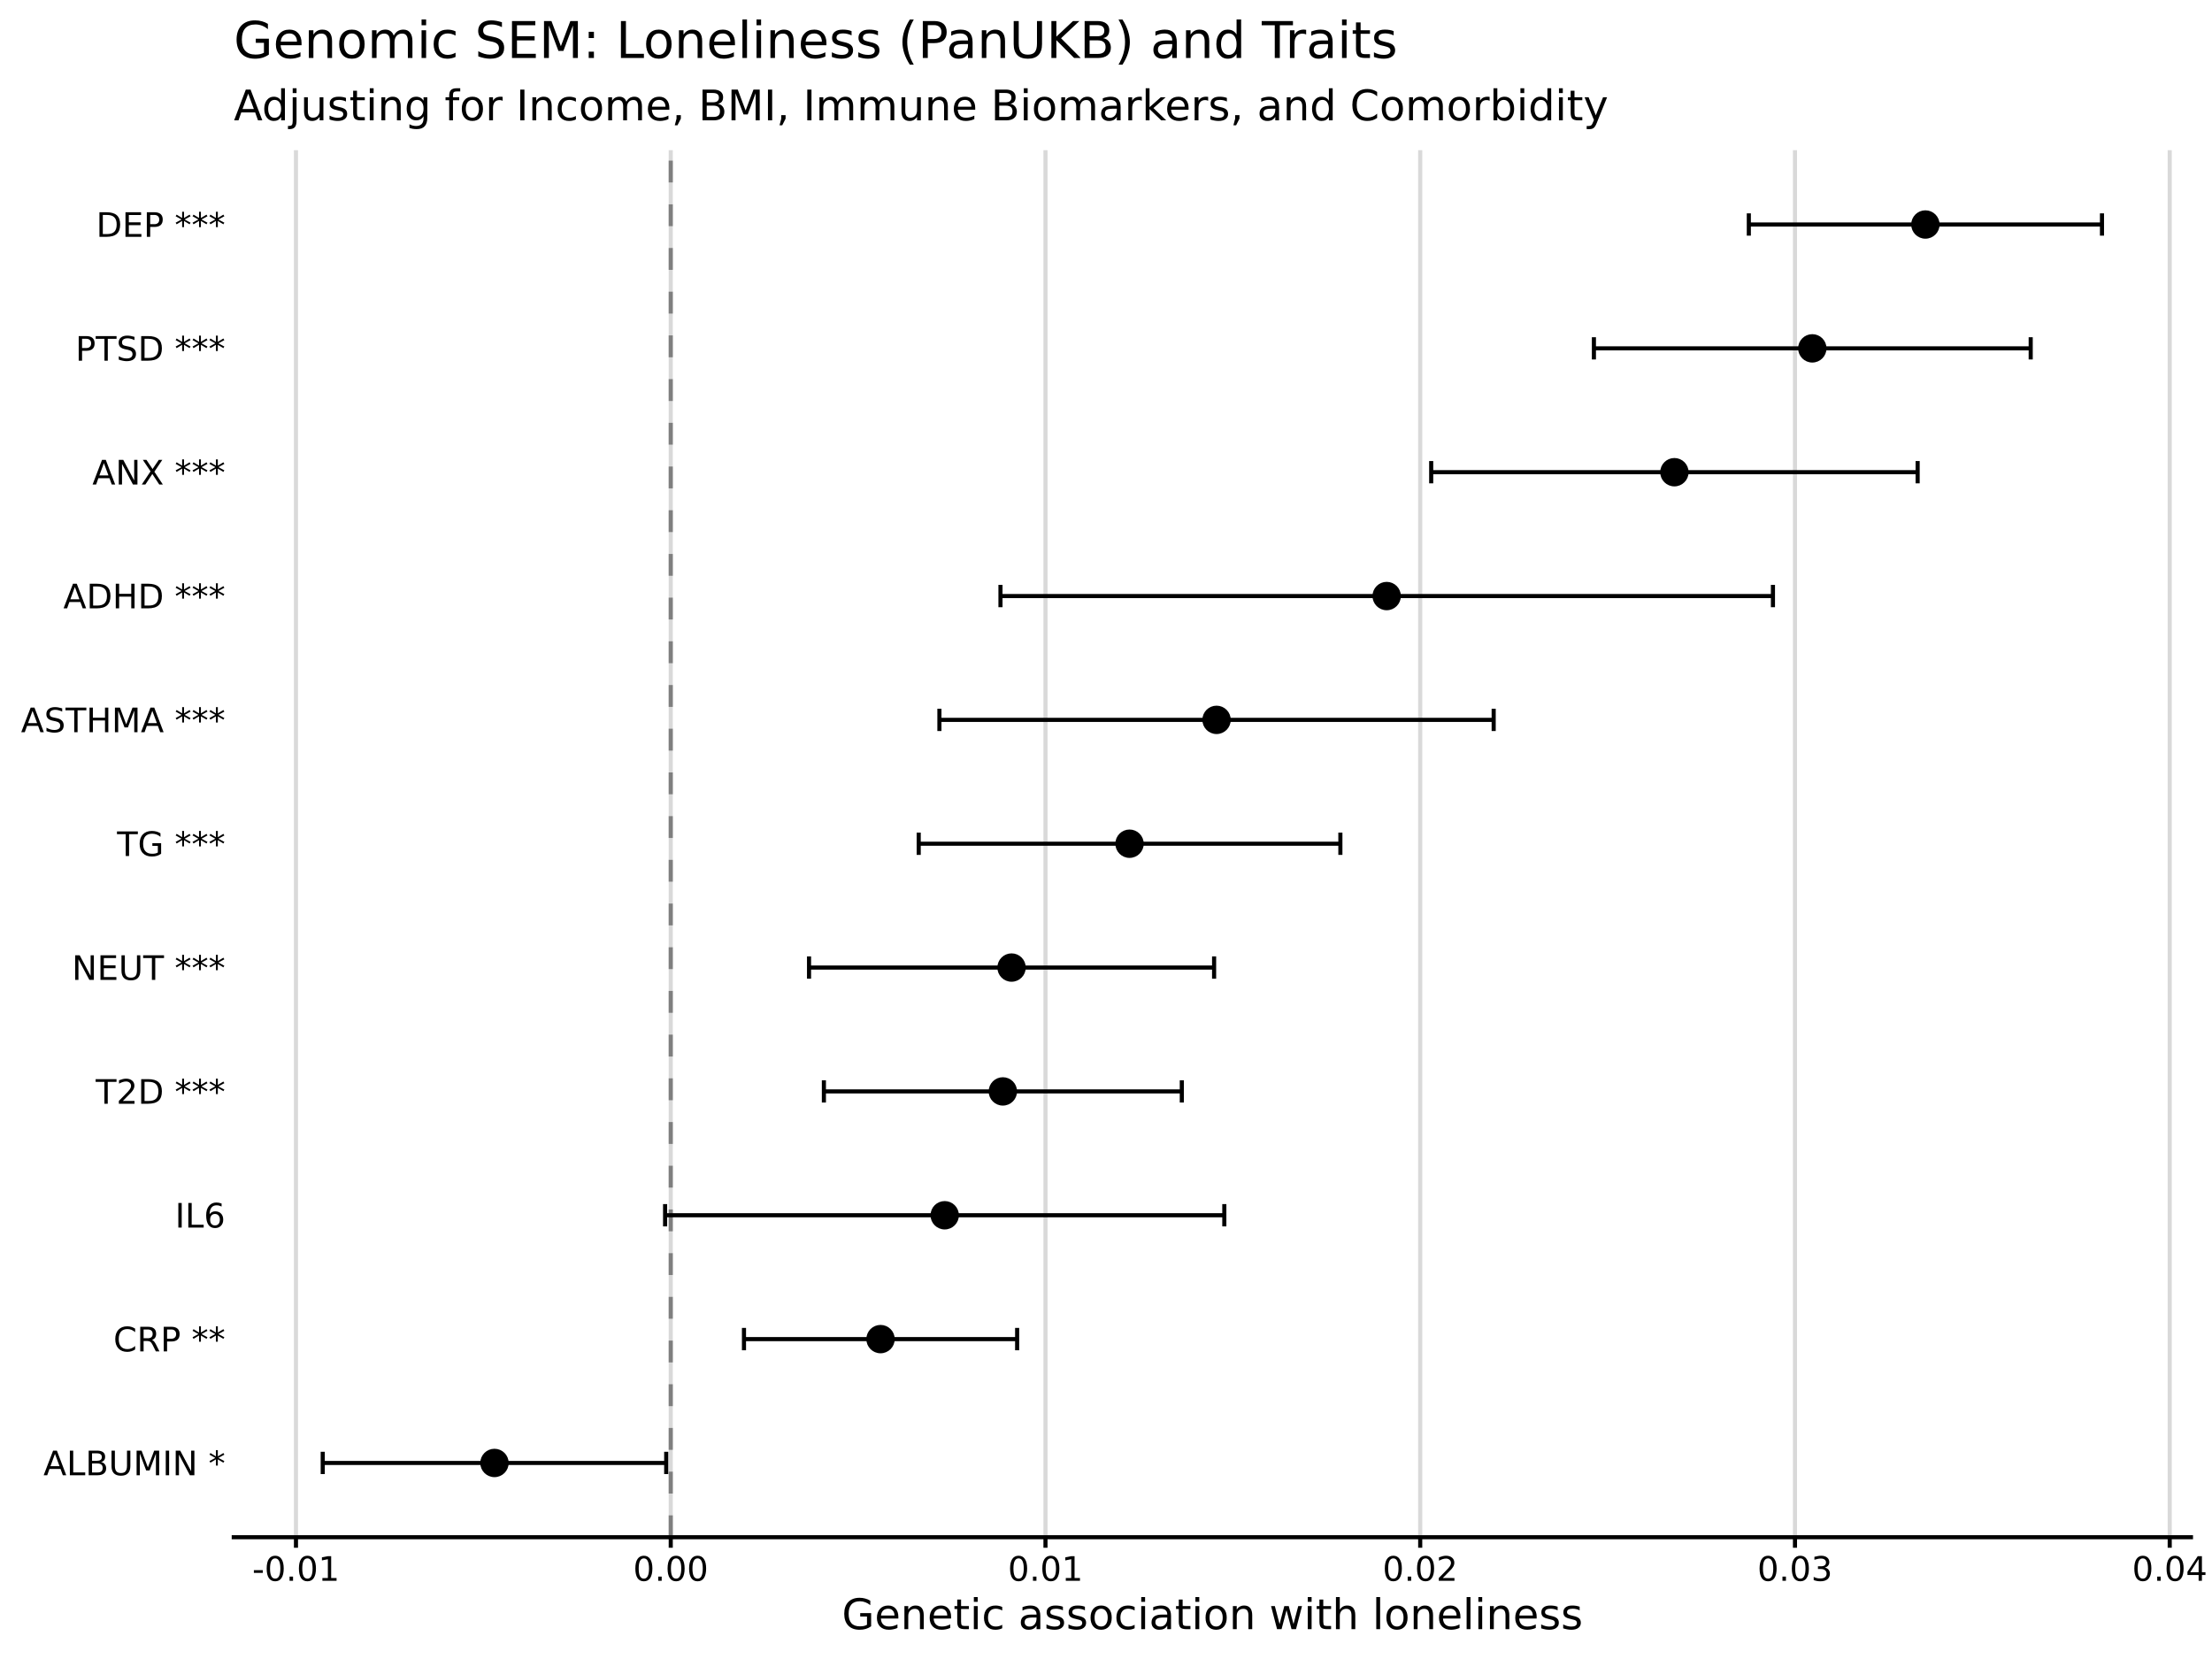
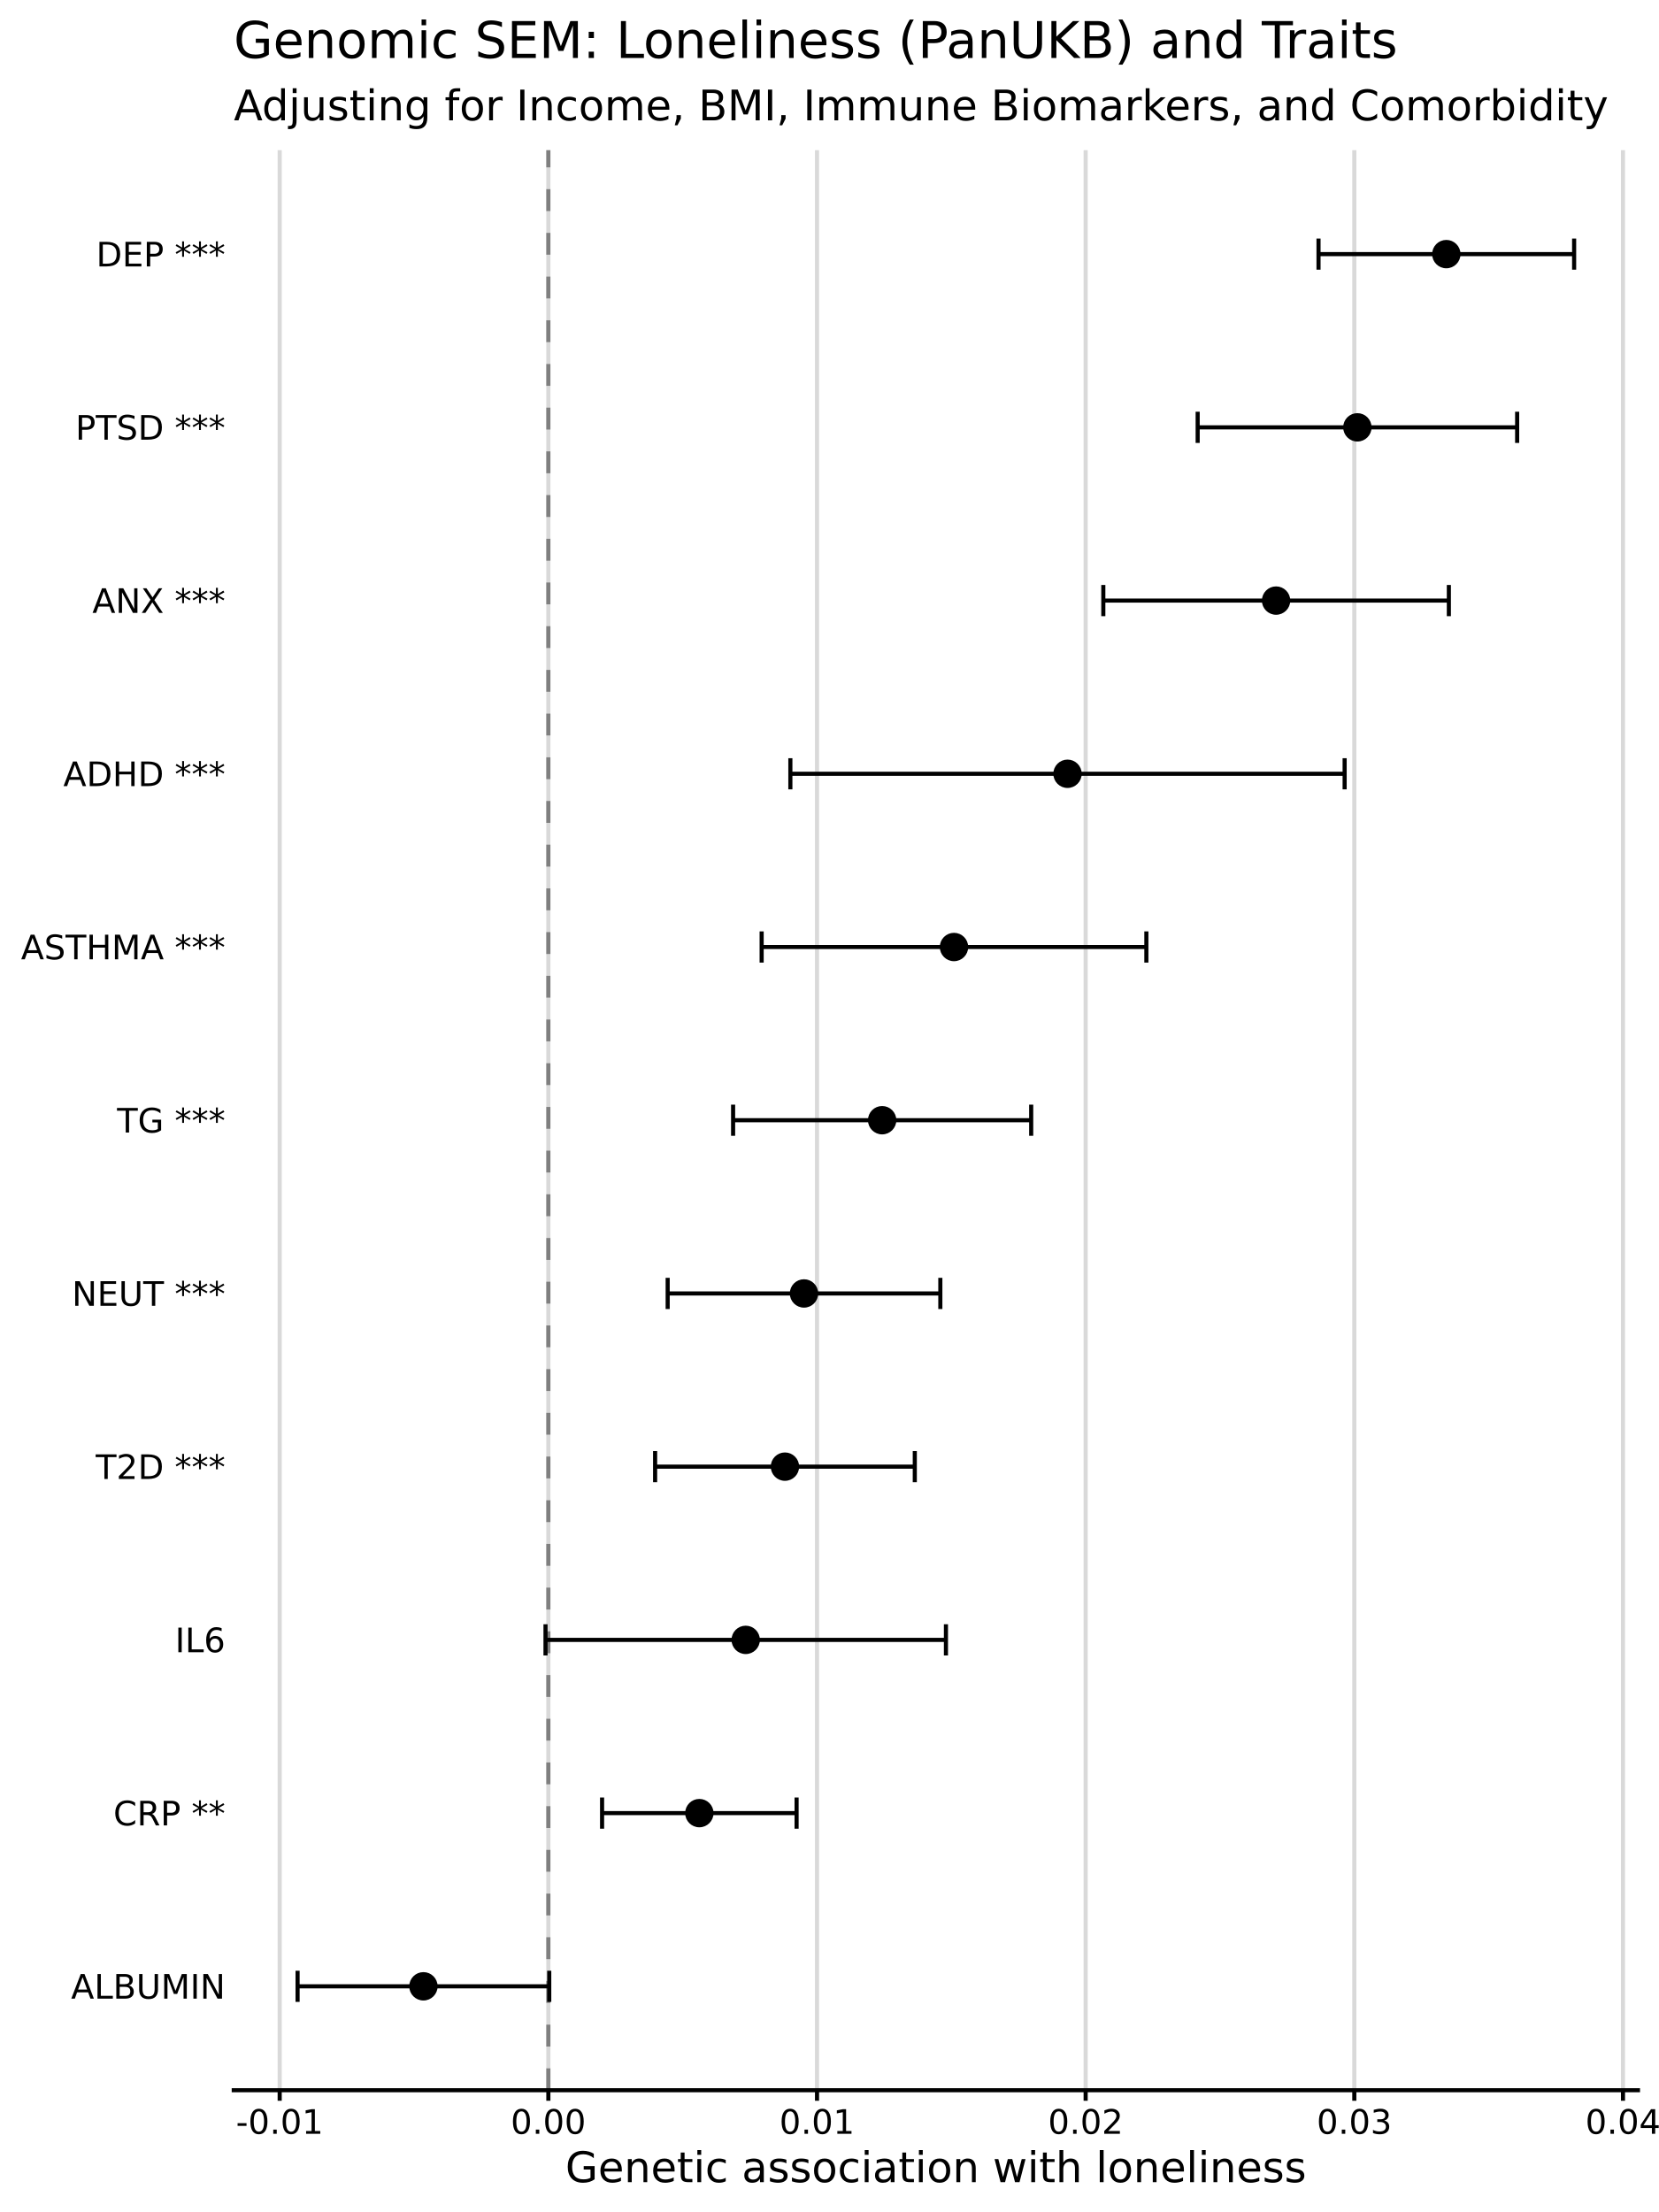
- <svg xmlns="http://www.w3.org/2000/svg" width="576.00pt" height="432.00pt" viewBox="0 0 576.00 432.00">
+ <svg xmlns="http://www.w3.org/2000/svg" width="432.00pt" height="576.00pt" viewBox="0 0 432.00 576.00">
  <g class="svglite">
    <defs>
      <style type="text/css">
    .svglite line, .svglite polyline, .svglite polygon, .svglite path, .svglite rect, .svglite circle {
      fill: none;
      stroke: #000000;
      stroke-linecap: round;
      stroke-linejoin: round;
      stroke-miterlimit: 10.00;
    }
    .svglite text {
      white-space: pre;
    }
    .svglite g.glyphgroup path {
      fill: inherit;
      stroke: none;
    }
  </style>
    </defs>
    <rect width="100%" height="100%" style="stroke: none; fill: #FFFFFF;" />
    <defs>
-       <clipPath id="cpMC4wMHw1NzYuMDB8MC4wMHw0MzIuMDA=">
-         <rect x="0.00" y="0.00" width="576.00" height="432.00" />
+       <clipPath id="cpMC4wMHw0MzIuMDB8MC4wMHw1NzYuMDA=">
+         <rect x="0.00" y="0.00" width="432.00" height="576.00" />
      </clipPath>
    </defs>
-     <g clip-path="url(#cpMC4wMHw1NzYuMDB8MC4wMHw0MzIuMDA=)">
-       <rect x="0.00" y="0" width="576.00" height="432.00" style="stroke-width: 1.07; stroke: #FFFFFF; fill: #FFFFFF;" />
+     <g clip-path="url(#cpMC4wMHw0MzIuMDB8MC4wMHw1NzYuMDA=)">
+       <rect x="0.00" y="0.00" width="432.00" height="576.00" style="stroke-width: 1.07; stroke: #FFFFFF; fill: #FFFFFF;" />
    </g>
    <defs>
-       <clipPath id="cpNjAuODd8NTcwLjUyfDM5LjExfDQwMC4yOQ==">
-         <rect x="60.87" y="39.11" width="509.65" height="361.18" />
+       <clipPath id="cpNjAuODd8NDI2LjUyfDM5LjExfDU0NC4yOQ==">
+         <rect x="60.87" y="39.11" width="365.65" height="505.18" />
      </clipPath>
    </defs>
-     <g clip-path="url(#cpNjAuODd8NTcwLjUyfDM5LjExfDQwMC4yOQ==)">
-       <rect x="60.87" y="39.11" width="509.65" height="361.18" style="stroke-width: 1.07; stroke: none; fill: #FFFFFF;" />
-       <polyline points="77.07,400.29 77.07,39.11 " style="stroke-width: 1.07; stroke: #D9D9D9; stroke-linecap: butt;" />
-       <polyline points="174.66,400.29 174.66,39.11 " style="stroke-width: 1.07; stroke: #D9D9D9; stroke-linecap: butt;" />
-       <polyline points="272.24,400.29 272.24,39.11 " style="stroke-width: 1.07; stroke: #D9D9D9; stroke-linecap: butt;" />
-       <polyline points="369.82,400.29 369.82,39.11 " style="stroke-width: 1.07; stroke: #D9D9D9; stroke-linecap: butt;" />
-       <polyline points="467.41,400.29 467.41,39.11 " style="stroke-width: 1.07; stroke: #D9D9D9; stroke-linecap: butt;" />
-       <polyline points="564.99,400.29 564.99,39.11 " style="stroke-width: 1.07; stroke: #D9D9D9; stroke-linecap: butt;" />
-       <line x1="174.66" y1="400.29" x2="174.66" y2="39.11" style="stroke-width: 1.07; stroke: #7F7F7F; stroke-dasharray: 5.69,5.69; stroke-linecap: butt;" />
-       <polyline points="499.35,125.86 499.35,120.06 " style="stroke-width: 1.07; stroke-linecap: butt;" />
-       <polyline points="499.35,122.96 372.68,122.96 " style="stroke-width: 1.07; stroke-linecap: butt;" />
-       <polyline points="372.68,125.86 372.68,120.06 " style="stroke-width: 1.07; stroke-linecap: butt;" />
-       <polyline points="547.35,61.36 547.35,55.56 " style="stroke-width: 1.07; stroke-linecap: butt;" />
-       <polyline points="547.35,58.46 455.39,58.46 " style="stroke-width: 1.07; stroke-linecap: butt;" />
-       <polyline points="455.39,61.36 455.39,55.56 " style="stroke-width: 1.07; stroke-linecap: butt;" />
-       <polyline points="528.79,93.61 528.79,87.81 " style="stroke-width: 1.07; stroke-linecap: butt;" />
-       <polyline points="528.79,90.71 415.05,90.71 " style="stroke-width: 1.07; stroke-linecap: butt;" />
-       <polyline points="415.05,93.61 415.05,87.81 " style="stroke-width: 1.07; stroke-linecap: butt;" />
-       <polyline points="461.67,158.11 461.67,152.30 " style="stroke-width: 1.07; stroke-linecap: butt;" />
-       <polyline points="461.67,155.21 260.52,155.21 " style="stroke-width: 1.07; stroke-linecap: butt;" />
-       <polyline points="260.52,158.11 260.52,152.30 " style="stroke-width: 1.07; stroke-linecap: butt;" />
-       <polyline points="316.15,254.85 316.15,249.05 " style="stroke-width: 1.07; stroke-linecap: butt;" />
-       <polyline points="316.15,251.95 210.67,251.95 " style="stroke-width: 1.07; stroke-linecap: butt;" />
-       <polyline points="210.67,254.85 210.67,249.05 " style="stroke-width: 1.07; stroke-linecap: butt;" />
-       <polyline points="173.48,383.85 173.48,378.04 " style="stroke-width: 1.07; stroke-linecap: butt;" />
-       <polyline points="173.48,380.95 84.04,380.95 " style="stroke-width: 1.07; stroke-linecap: butt;" />
-       <polyline points="84.04,383.85 84.04,378.04 " style="stroke-width: 1.07; stroke-linecap: butt;" />
-       <polyline points="264.86,351.60 264.86,345.79 " style="stroke-width: 1.07; stroke-linecap: butt;" />
-       <polyline points="264.86,348.70 193.73,348.70 " style="stroke-width: 1.07; stroke-linecap: butt;" />
-       <polyline points="193.73,351.60 193.73,345.79 " style="stroke-width: 1.07; stroke-linecap: butt;" />
-       <polyline points="349.03,222.61 349.03,216.80 " style="stroke-width: 1.07; stroke-linecap: butt;" />
-       <polyline points="349.03,219.70 239.23,219.70 " style="stroke-width: 1.07; stroke-linecap: butt;" />
-       <polyline points="239.23,222.61 239.23,216.80 " style="stroke-width: 1.07; stroke-linecap: butt;" />
-       <polyline points="318.81,319.35 318.81,313.55 " style="stroke-width: 1.07; stroke-linecap: butt;" />
-       <polyline points="318.81,316.45 173.19,316.45 " style="stroke-width: 1.07; stroke-linecap: butt;" />
-       <polyline points="173.19,319.35 173.19,313.55 " style="stroke-width: 1.07; stroke-linecap: butt;" />
-       <polyline points="388.95,190.36 388.95,184.55 " style="stroke-width: 1.07; stroke-linecap: butt;" />
-       <polyline points="388.95,187.45 244.62,187.45 " style="stroke-width: 1.07; stroke-linecap: butt;" />
-       <polyline points="244.62,190.36 244.62,184.55 " style="stroke-width: 1.07; stroke-linecap: butt;" />
-       <polyline points="307.74,287.10 307.74,281.30 " style="stroke-width: 1.07; stroke-linecap: butt;" />
-       <polyline points="307.74,284.20 214.54,284.20 " style="stroke-width: 1.07; stroke-linecap: butt;" />
-       <polyline points="214.54,287.10 214.54,281.30 " style="stroke-width: 1.07; stroke-linecap: butt;" />
-       <circle cx="436.01" cy="122.96" r="3.34" style="stroke-width: 0.71; fill: #000000;" />
-       <circle cx="501.37" cy="58.46" r="3.34" style="stroke-width: 0.71; fill: #000000;" />
-       <circle cx="471.92" cy="90.71" r="3.34" style="stroke-width: 0.71; fill: #000000;" />
-       <circle cx="361.09" cy="155.21" r="3.34" style="stroke-width: 0.71; fill: #000000;" />
-       <circle cx="263.41" cy="251.95" r="3.34" style="stroke-width: 0.71; fill: #000000;" />
-       <circle cx="128.76" cy="380.95" r="3.34" style="stroke-width: 0.71; fill: #000000;" />
-       <circle cx="229.29" cy="348.70" r="3.34" style="stroke-width: 0.71; fill: #000000;" />
-       <circle cx="294.13" cy="219.70" r="3.34" style="stroke-width: 0.71; fill: #000000;" />
-       <circle cx="246.00" cy="316.45" r="3.34" style="stroke-width: 0.71; fill: #000000;" />
-       <circle cx="316.79" cy="187.45" r="3.34" style="stroke-width: 0.71; fill: #000000;" />
-       <circle cx="261.14" cy="284.20" r="3.34" style="stroke-width: 0.71; fill: #000000;" />
+     <g clip-path="url(#cpNjAuODd8NDI2LjUyfDM5LjExfDU0NC4yOQ==)">
+       <rect x="60.87" y="39.11" width="365.65" height="505.18" style="stroke-width: 1.07; stroke: none; fill: #FFFFFF;" />
+       <polyline points="72.83,544.29 72.83,39.11 " style="stroke-width: 1.07; stroke: #D9D9D9; stroke-linecap: butt;" />
+       <polyline points="142.79,544.29 142.79,39.11 " style="stroke-width: 1.07; stroke: #D9D9D9; stroke-linecap: butt;" />
+       <polyline points="212.75,544.29 212.75,39.11 " style="stroke-width: 1.07; stroke: #D9D9D9; stroke-linecap: butt;" />
+       <polyline points="282.70,544.29 282.70,39.11 " style="stroke-width: 1.07; stroke: #D9D9D9; stroke-linecap: butt;" />
+       <polyline points="352.66,544.29 352.66,39.11 " style="stroke-width: 1.07; stroke: #D9D9D9; stroke-linecap: butt;" />
+       <polyline points="422.62,544.29 422.62,39.11 " style="stroke-width: 1.07; stroke: #D9D9D9; stroke-linecap: butt;" />
+       <line x1="142.79" y1="544.29" x2="142.79" y2="39.11" style="stroke-width: 1.07; stroke: #7F7F7F; stroke-dasharray: 5.69,5.69; stroke-linecap: butt;" />
+       <polyline points="377.28,160.45 377.28,152.33 " style="stroke-width: 1.07; stroke-linecap: butt;" />
+       <polyline points="377.28,156.39 287.30,156.39 " style="stroke-width: 1.07; stroke-linecap: butt;" />
+       <polyline points="287.30,160.45 287.30,152.33 " style="stroke-width: 1.07; stroke-linecap: butt;" />
+       <polyline points="409.90,70.23 409.90,62.12 " style="stroke-width: 1.07; stroke-linecap: butt;" />
+       <polyline points="409.90,66.17 343.34,66.17 " style="stroke-width: 1.07; stroke-linecap: butt;" />
+       <polyline points="343.34,70.23 343.34,62.12 " style="stroke-width: 1.07; stroke-linecap: butt;" />
+       <polyline points="395.06,115.34 395.06,107.22 " style="stroke-width: 1.07; stroke-linecap: butt;" />
+       <polyline points="395.06,111.28 311.87,111.28 " style="stroke-width: 1.07; stroke-linecap: butt;" />
+       <polyline points="311.87,115.34 311.87,107.22 " style="stroke-width: 1.07; stroke-linecap: butt;" />
+       <polyline points="350.14,205.55 350.14,197.43 " style="stroke-width: 1.07; stroke-linecap: butt;" />
+       <polyline points="350.14,201.49 205.81,201.49 " style="stroke-width: 1.07; stroke-linecap: butt;" />
+       <polyline points="205.81,205.55 205.81,197.43 " style="stroke-width: 1.07; stroke-linecap: butt;" />
+       <polyline points="244.86,340.87 244.86,332.75 " style="stroke-width: 1.07; stroke-linecap: butt;" />
+       <polyline points="244.86,336.81 173.86,336.81 " style="stroke-width: 1.07; stroke-linecap: butt;" />
+       <polyline points="173.86,340.87 173.86,332.75 " style="stroke-width: 1.07; stroke-linecap: butt;" />
+       <polyline points="143.02,521.29 143.02,513.17 " style="stroke-width: 1.07; stroke-linecap: butt;" />
+       <polyline points="143.02,517.23 77.49,517.23 " style="stroke-width: 1.07; stroke-linecap: butt;" />
+       <polyline points="77.49,521.29 77.49,513.17 " style="stroke-width: 1.07; stroke-linecap: butt;" />
+       <polyline points="207.43,476.19 207.43,468.07 " style="stroke-width: 1.07; stroke-linecap: butt;" />
+       <polyline points="207.43,472.13 156.78,472.13 " style="stroke-width: 1.07; stroke-linecap: butt;" />
+       <polyline points="156.78,476.19 156.78,468.07 " style="stroke-width: 1.07; stroke-linecap: butt;" />
+       <polyline points="268.52,295.76 268.52,287.64 " style="stroke-width: 1.07; stroke-linecap: butt;" />
+       <polyline points="268.52,291.70 190.90,291.70 " style="stroke-width: 1.07; stroke-linecap: butt;" />
+       <polyline points="190.90,295.76 190.90,287.64 " style="stroke-width: 1.07; stroke-linecap: butt;" />
+       <polyline points="246.32,431.08 246.32,422.96 " style="stroke-width: 1.07; stroke-linecap: butt;" />
+       <polyline points="246.32,427.02 142.05,427.02 " style="stroke-width: 1.07; stroke-linecap: butt;" />
+       <polyline points="142.05,431.08 142.05,422.96 " style="stroke-width: 1.07; stroke-linecap: butt;" />
+       <polyline points="298.51,250.66 298.51,242.54 " style="stroke-width: 1.07; stroke-linecap: butt;" />
+       <polyline points="298.51,246.60 198.33,246.60 " style="stroke-width: 1.07; stroke-linecap: butt;" />
+       <polyline points="198.33,250.66 198.33,242.54 " style="stroke-width: 1.07; stroke-linecap: butt;" />
+       <polyline points="238.21,385.97 238.21,377.85 " style="stroke-width: 1.07; stroke-linecap: butt;" />
+       <polyline points="238.21,381.91 170.59,381.91 " style="stroke-width: 1.07; stroke-linecap: butt;" />
+       <polyline points="170.59,385.97 170.59,377.85 " style="stroke-width: 1.07; stroke-linecap: butt;" />
+       <circle cx="332.29" cy="156.39" r="3.34" style="stroke-width: 0.71; fill: #000000;" />
+       <circle cx="376.62" cy="66.17" r="3.34" style="stroke-width: 0.71; fill: #000000;" />
+       <circle cx="353.46" cy="111.28" r="3.34" style="stroke-width: 0.71; fill: #000000;" />
+       <circle cx="277.98" cy="201.49" r="3.34" style="stroke-width: 0.71; fill: #000000;" />
+       <circle cx="209.36" cy="336.81" r="3.34" style="stroke-width: 0.71; fill: #000000;" />
+       <circle cx="110.26" cy="517.23" r="3.34" style="stroke-width: 0.71; fill: #000000;" />
+       <circle cx="182.11" cy="472.13" r="3.34" style="stroke-width: 0.71; fill: #000000;" />
+       <circle cx="229.71" cy="291.70" r="3.34" style="stroke-width: 0.71; fill: #000000;" />
+       <circle cx="194.18" cy="427.02" r="3.34" style="stroke-width: 0.71; fill: #000000;" />
+       <circle cx="248.42" cy="246.60" r="3.34" style="stroke-width: 0.71; fill: #000000;" />
+       <circle cx="204.40" cy="381.91" r="3.34" style="stroke-width: 0.71; fill: #000000;" />
    </g>
-     <g clip-path="url(#cpMC4wMHw1NzYuMDB8MC4wMHw0MzIuMDA=)">
-       <text x="58.68" y="384.15" text-anchor="end" style="font-size: 8.80px; font-family: &quot;DejaVu Sans&quot;;" textLength="47.36px" lengthAdjust="spacingAndGlyphs">ALBUMIN *</text>
-       <text x="58.68" y="351.90" text-anchor="end" style="font-size: 8.80px; font-family: &quot;DejaVu Sans&quot;;" textLength="29.17px" lengthAdjust="spacingAndGlyphs">CRP **</text>
-       <text x="58.68" y="319.66" text-anchor="end" style="font-size: 8.80px; font-family: &quot;DejaVu Sans&quot;;" textLength="13.09px" lengthAdjust="spacingAndGlyphs">IL6</text>
-       <text x="58.68" y="287.41" text-anchor="end" style="font-size: 8.80px; font-family: &quot;DejaVu Sans&quot;;" textLength="33.77px" lengthAdjust="spacingAndGlyphs">T2D ***</text>
-       <text x="58.68" y="255.16" text-anchor="end" style="font-size: 8.80px; font-family: &quot;DejaVu Sans&quot;;" textLength="39.97px" lengthAdjust="spacingAndGlyphs">NEUT ***</text>
-       <text x="58.68" y="222.91" text-anchor="end" style="font-size: 8.80px; font-family: &quot;DejaVu Sans&quot;;" textLength="28.20px" lengthAdjust="spacingAndGlyphs">TG ***</text>
-       <text x="58.68" y="190.66" text-anchor="end" style="font-size: 8.80px; font-family: &quot;DejaVu Sans&quot;;" textLength="53.20px" lengthAdjust="spacingAndGlyphs">ASTHMA ***</text>
-       <text x="58.68" y="158.41" text-anchor="end" style="font-size: 8.80px; font-family: &quot;DejaVu Sans&quot;;" textLength="42.20px" lengthAdjust="spacingAndGlyphs">ADHD ***</text>
-       <text x="58.68" y="126.16" text-anchor="end" style="font-size: 8.80px; font-family: &quot;DejaVu Sans&quot;;" textLength="34.64px" lengthAdjust="spacingAndGlyphs">ANX ***</text>
-       <text x="58.68" y="93.92" text-anchor="end" style="font-size: 8.80px; font-family: &quot;DejaVu Sans&quot;;" textLength="39.06px" lengthAdjust="spacingAndGlyphs">PTSD ***</text>
-       <text x="58.68" y="61.67" text-anchor="end" style="font-size: 8.80px; font-family: &quot;DejaVu Sans&quot;;" textLength="33.67px" lengthAdjust="spacingAndGlyphs">DEP ***</text>
-       <polyline points="60.87,400.29 570.52,400.29 " style="stroke-width: 1.07; stroke-linecap: square;" />
-       <polyline points="77.07,403.03 77.07,400.29 " style="stroke-width: 1.07; stroke-linecap: butt;" />
-       <polyline points="174.66,403.03 174.66,400.29 " style="stroke-width: 1.07; stroke-linecap: butt;" />
-       <polyline points="272.24,403.03 272.24,400.29 " style="stroke-width: 1.07; stroke-linecap: butt;" />
-       <polyline points="369.82,403.03 369.82,400.29 " style="stroke-width: 1.07; stroke-linecap: butt;" />
-       <polyline points="467.41,403.03 467.41,400.29 " style="stroke-width: 1.07; stroke-linecap: butt;" />
-       <polyline points="564.99,403.03 564.99,400.29 " style="stroke-width: 1.07; stroke-linecap: butt;" />
-       <text x="77.07" y="411.64" text-anchor="middle" style="font-size: 8.80px; font-family: &quot;DejaVu Sans&quot;;" textLength="22.75px" lengthAdjust="spacingAndGlyphs">-0.01</text>
-       <text x="174.66" y="411.64" text-anchor="middle" style="font-size: 8.80px; font-family: &quot;DejaVu Sans&quot;;" textLength="19.58px" lengthAdjust="spacingAndGlyphs">0.00</text>
-       <text x="272.24" y="411.64" text-anchor="middle" style="font-size: 8.80px; font-family: &quot;DejaVu Sans&quot;;" textLength="19.58px" lengthAdjust="spacingAndGlyphs">0.01</text>
-       <text x="369.82" y="411.64" text-anchor="middle" style="font-size: 8.80px; font-family: &quot;DejaVu Sans&quot;;" textLength="19.58px" lengthAdjust="spacingAndGlyphs">0.02</text>
-       <text x="467.41" y="411.64" text-anchor="middle" style="font-size: 8.80px; font-family: &quot;DejaVu Sans&quot;;" textLength="19.58px" lengthAdjust="spacingAndGlyphs">0.03</text>
-       <text x="564.99" y="411.64" text-anchor="middle" style="font-size: 8.80px; font-family: &quot;DejaVu Sans&quot;;" textLength="19.58px" lengthAdjust="spacingAndGlyphs">0.04</text>
-       <text x="315.70" y="424.23" text-anchor="middle" style="font-size: 11.00px; font-family: &quot;DejaVu Sans&quot;;" textLength="193.02px" lengthAdjust="spacingAndGlyphs">Genetic association with loneliness</text>
+     <g clip-path="url(#cpMC4wMHw0MzIuMDB8MC4wMHw1NzYuMDA=)">
+       <text x="58.68" y="520.44" text-anchor="end" style="font-size: 8.80px; font-family: &quot;DejaVu Sans&quot;;" textLength="40.16px" lengthAdjust="spacingAndGlyphs">ALBUMIN</text>
+       <text x="58.68" y="475.33" text-anchor="end" style="font-size: 8.80px; font-family: &quot;DejaVu Sans&quot;;" textLength="29.17px" lengthAdjust="spacingAndGlyphs">CRP **</text>
+       <text x="58.68" y="430.23" text-anchor="end" style="font-size: 8.80px; font-family: &quot;DejaVu Sans&quot;;" textLength="13.09px" lengthAdjust="spacingAndGlyphs">IL6</text>
+       <text x="58.68" y="385.12" text-anchor="end" style="font-size: 8.80px; font-family: &quot;DejaVu Sans&quot;;" textLength="33.77px" lengthAdjust="spacingAndGlyphs">T2D ***</text>
+       <text x="58.68" y="340.02" text-anchor="end" style="font-size: 8.80px; font-family: &quot;DejaVu Sans&quot;;" textLength="39.97px" lengthAdjust="spacingAndGlyphs">NEUT ***</text>
+       <text x="58.68" y="294.91" text-anchor="end" style="font-size: 8.80px; font-family: &quot;DejaVu Sans&quot;;" textLength="28.20px" lengthAdjust="spacingAndGlyphs">TG ***</text>
+       <text x="58.68" y="249.80" text-anchor="end" style="font-size: 8.80px; font-family: &quot;DejaVu Sans&quot;;" textLength="53.20px" lengthAdjust="spacingAndGlyphs">ASTHMA ***</text>
+       <text x="58.68" y="204.70" text-anchor="end" style="font-size: 8.80px; font-family: &quot;DejaVu Sans&quot;;" textLength="42.20px" lengthAdjust="spacingAndGlyphs">ADHD ***</text>
+       <text x="58.68" y="159.59" text-anchor="end" style="font-size: 8.80px; font-family: &quot;DejaVu Sans&quot;;" textLength="34.64px" lengthAdjust="spacingAndGlyphs">ANX ***</text>
+       <text x="58.68" y="114.49" text-anchor="end" style="font-size: 8.80px; font-family: &quot;DejaVu Sans&quot;;" textLength="39.06px" lengthAdjust="spacingAndGlyphs">PTSD ***</text>
+       <text x="58.68" y="69.38" text-anchor="end" style="font-size: 8.80px; font-family: &quot;DejaVu Sans&quot;;" textLength="33.67px" lengthAdjust="spacingAndGlyphs">DEP ***</text>
+       <polyline points="60.87,544.29 426.52,544.29 " style="stroke-width: 1.07; stroke-linecap: square;" />
+       <polyline points="72.83,547.03 72.83,544.29 " style="stroke-width: 1.07; stroke-linecap: butt;" />
+       <polyline points="142.79,547.03 142.79,544.29 " style="stroke-width: 1.07; stroke-linecap: butt;" />
+       <polyline points="212.75,547.03 212.75,544.29 " style="stroke-width: 1.07; stroke-linecap: butt;" />
+       <polyline points="282.70,547.03 282.70,544.29 " style="stroke-width: 1.07; stroke-linecap: butt;" />
+       <polyline points="352.66,547.03 352.66,544.29 " style="stroke-width: 1.07; stroke-linecap: butt;" />
+       <polyline points="422.62,547.03 422.62,544.29 " style="stroke-width: 1.07; stroke-linecap: butt;" />
+       <text x="72.83" y="555.64" text-anchor="middle" style="font-size: 8.80px; font-family: &quot;DejaVu Sans&quot;;" textLength="22.75px" lengthAdjust="spacingAndGlyphs">-0.01</text>
+       <text x="142.79" y="555.64" text-anchor="middle" style="font-size: 8.80px; font-family: &quot;DejaVu Sans&quot;;" textLength="19.58px" lengthAdjust="spacingAndGlyphs">0.00</text>
+       <text x="212.75" y="555.64" text-anchor="middle" style="font-size: 8.80px; font-family: &quot;DejaVu Sans&quot;;" textLength="19.58px" lengthAdjust="spacingAndGlyphs">0.01</text>
+       <text x="282.70" y="555.64" text-anchor="middle" style="font-size: 8.80px; font-family: &quot;DejaVu Sans&quot;;" textLength="19.58px" lengthAdjust="spacingAndGlyphs">0.02</text>
+       <text x="352.66" y="555.64" text-anchor="middle" style="font-size: 8.80px; font-family: &quot;DejaVu Sans&quot;;" textLength="19.58px" lengthAdjust="spacingAndGlyphs">0.03</text>
+       <text x="422.62" y="555.64" text-anchor="middle" style="font-size: 8.80px; font-family: &quot;DejaVu Sans&quot;;" textLength="19.58px" lengthAdjust="spacingAndGlyphs">0.04</text>
+       <text x="243.70" y="568.23" text-anchor="middle" style="font-size: 11.00px; font-family: &quot;DejaVu Sans&quot;;" textLength="193.02px" lengthAdjust="spacingAndGlyphs">Genetic association with loneliness</text>
      <text x="60.87" y="31.34" style="font-size: 11.00px; font-family: &quot;DejaVu Sans&quot;;" textLength="357.98px" lengthAdjust="spacingAndGlyphs">Adjusting for Income, BMI, Immune Biomarkers, and Comorbidity</text>
      <text x="60.87" y="15.10" style="font-size: 13.20px; font-family: &quot;DejaVu Sans&quot;;" textLength="302.67px" lengthAdjust="spacingAndGlyphs">Genomic SEM: Loneliness (PanUKB) and Traits</text>
    </g>
  </g>
</svg>
